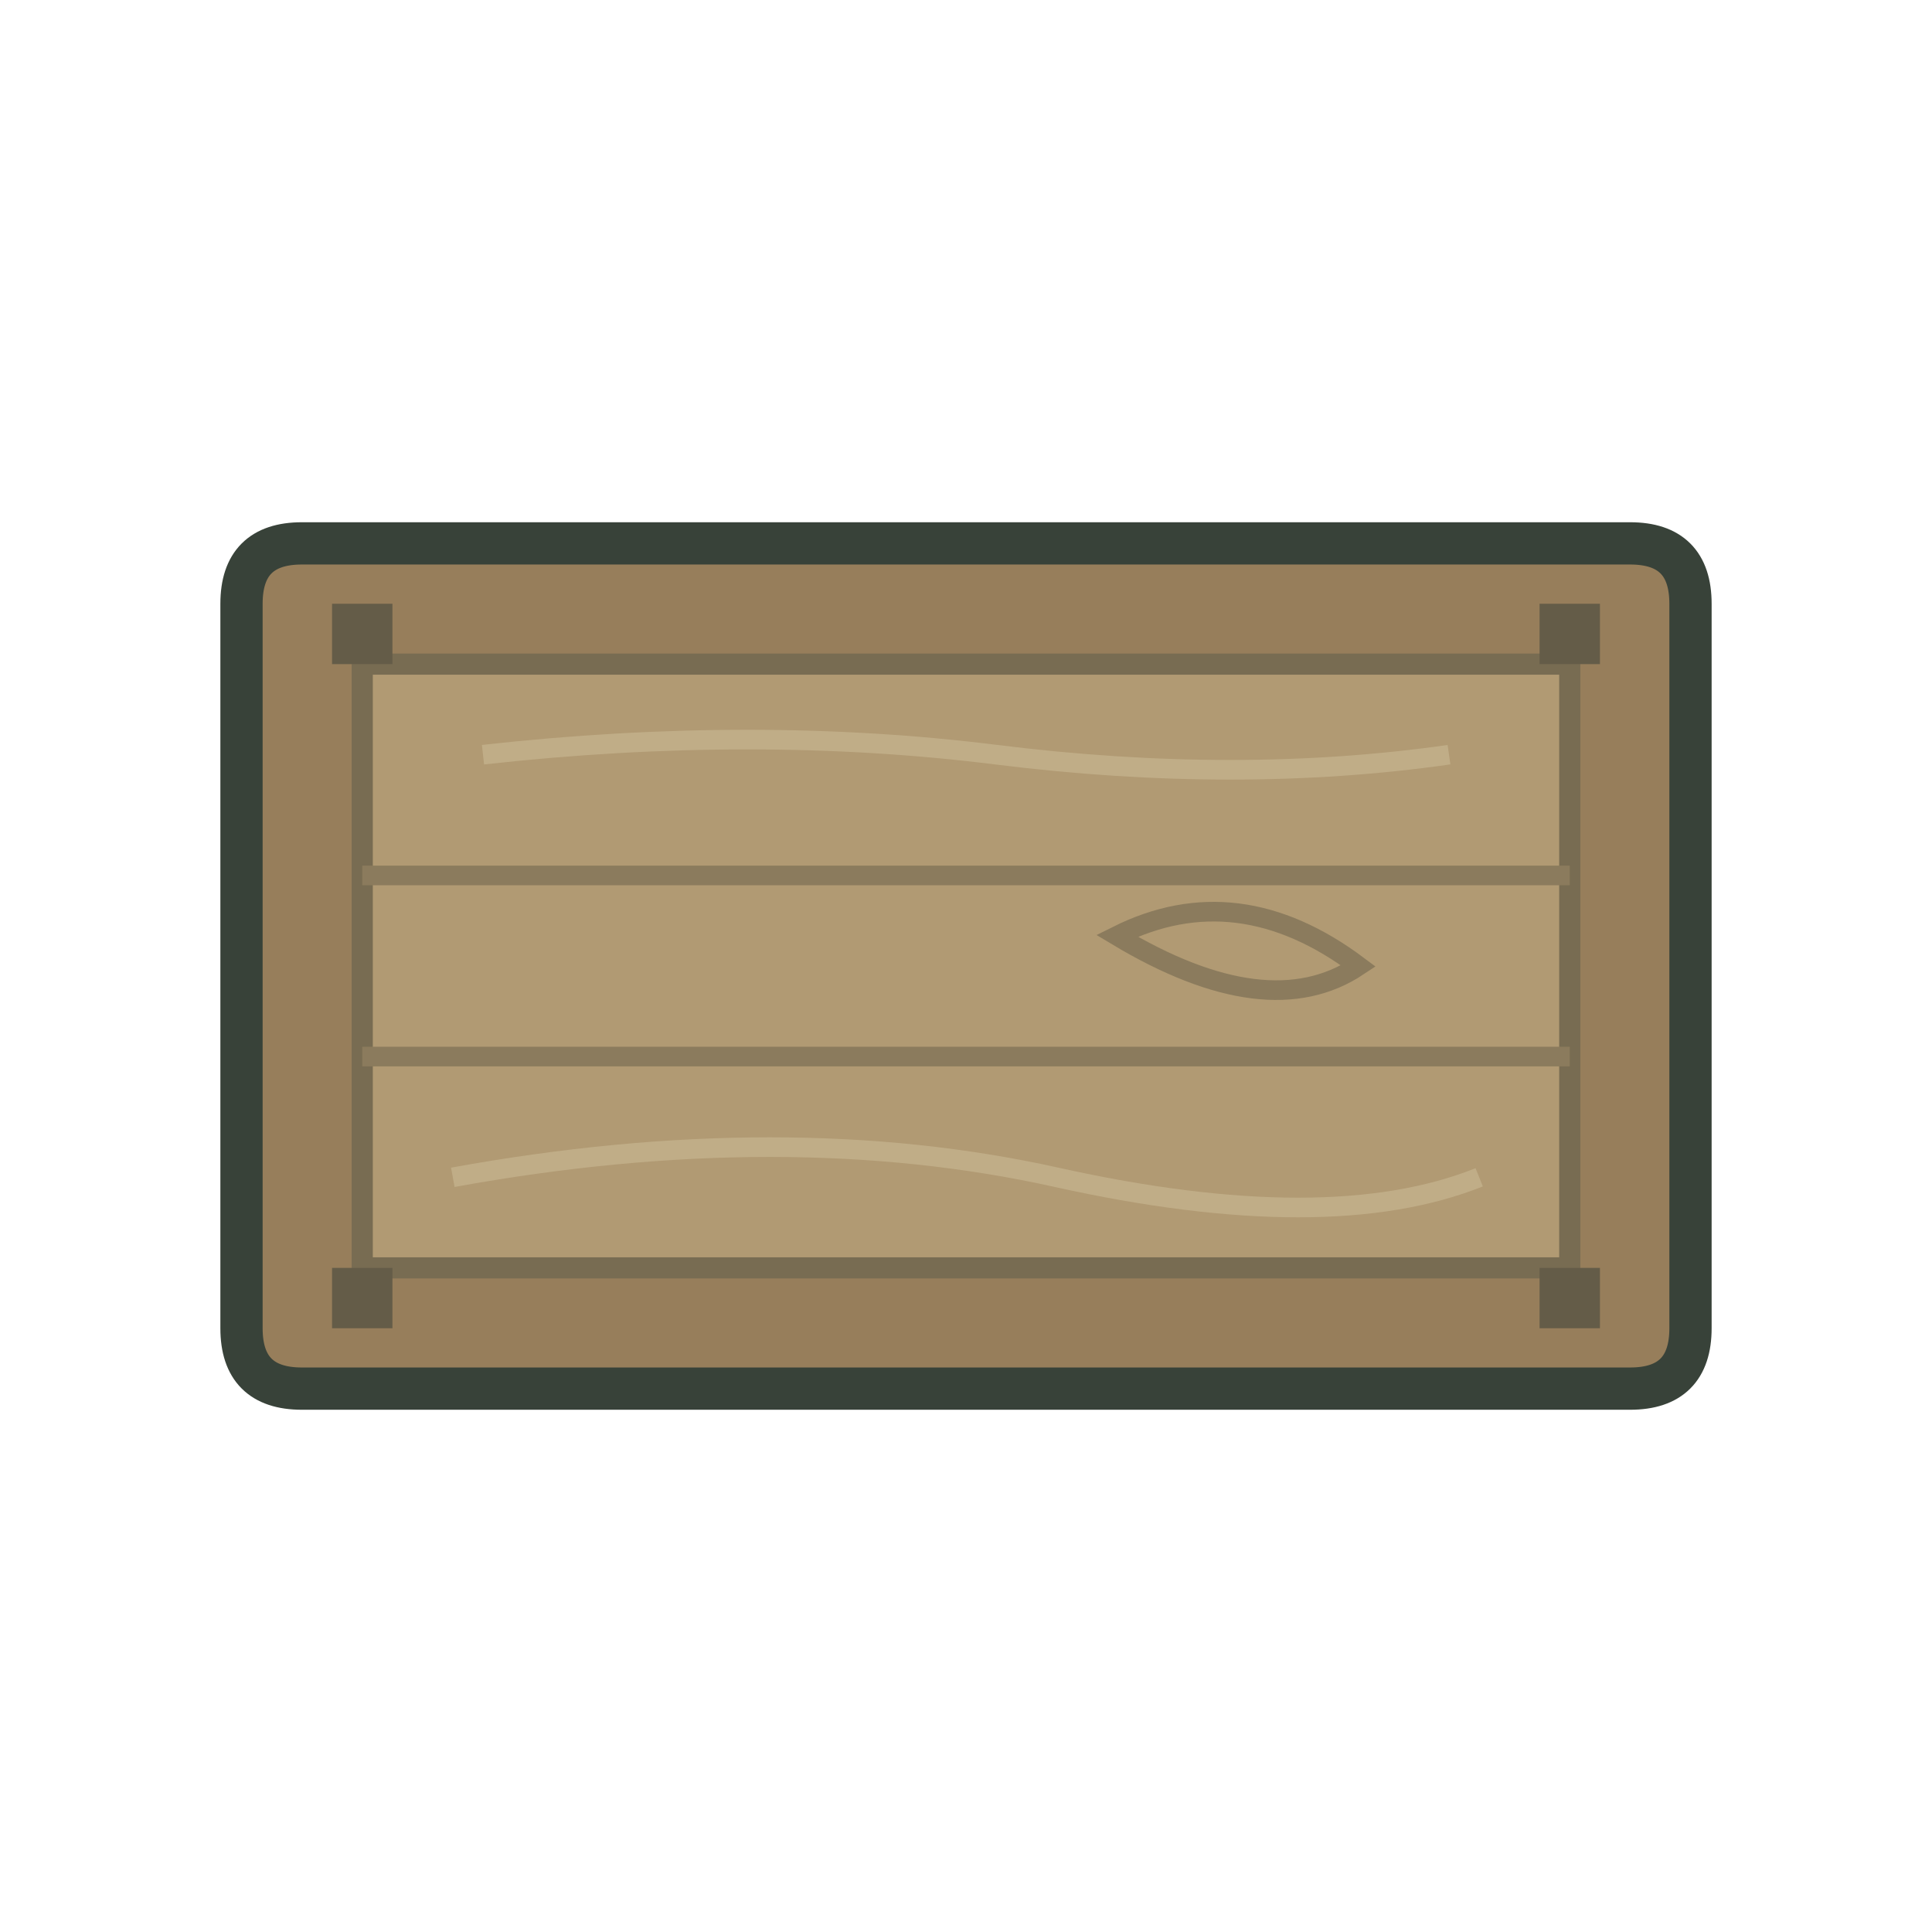
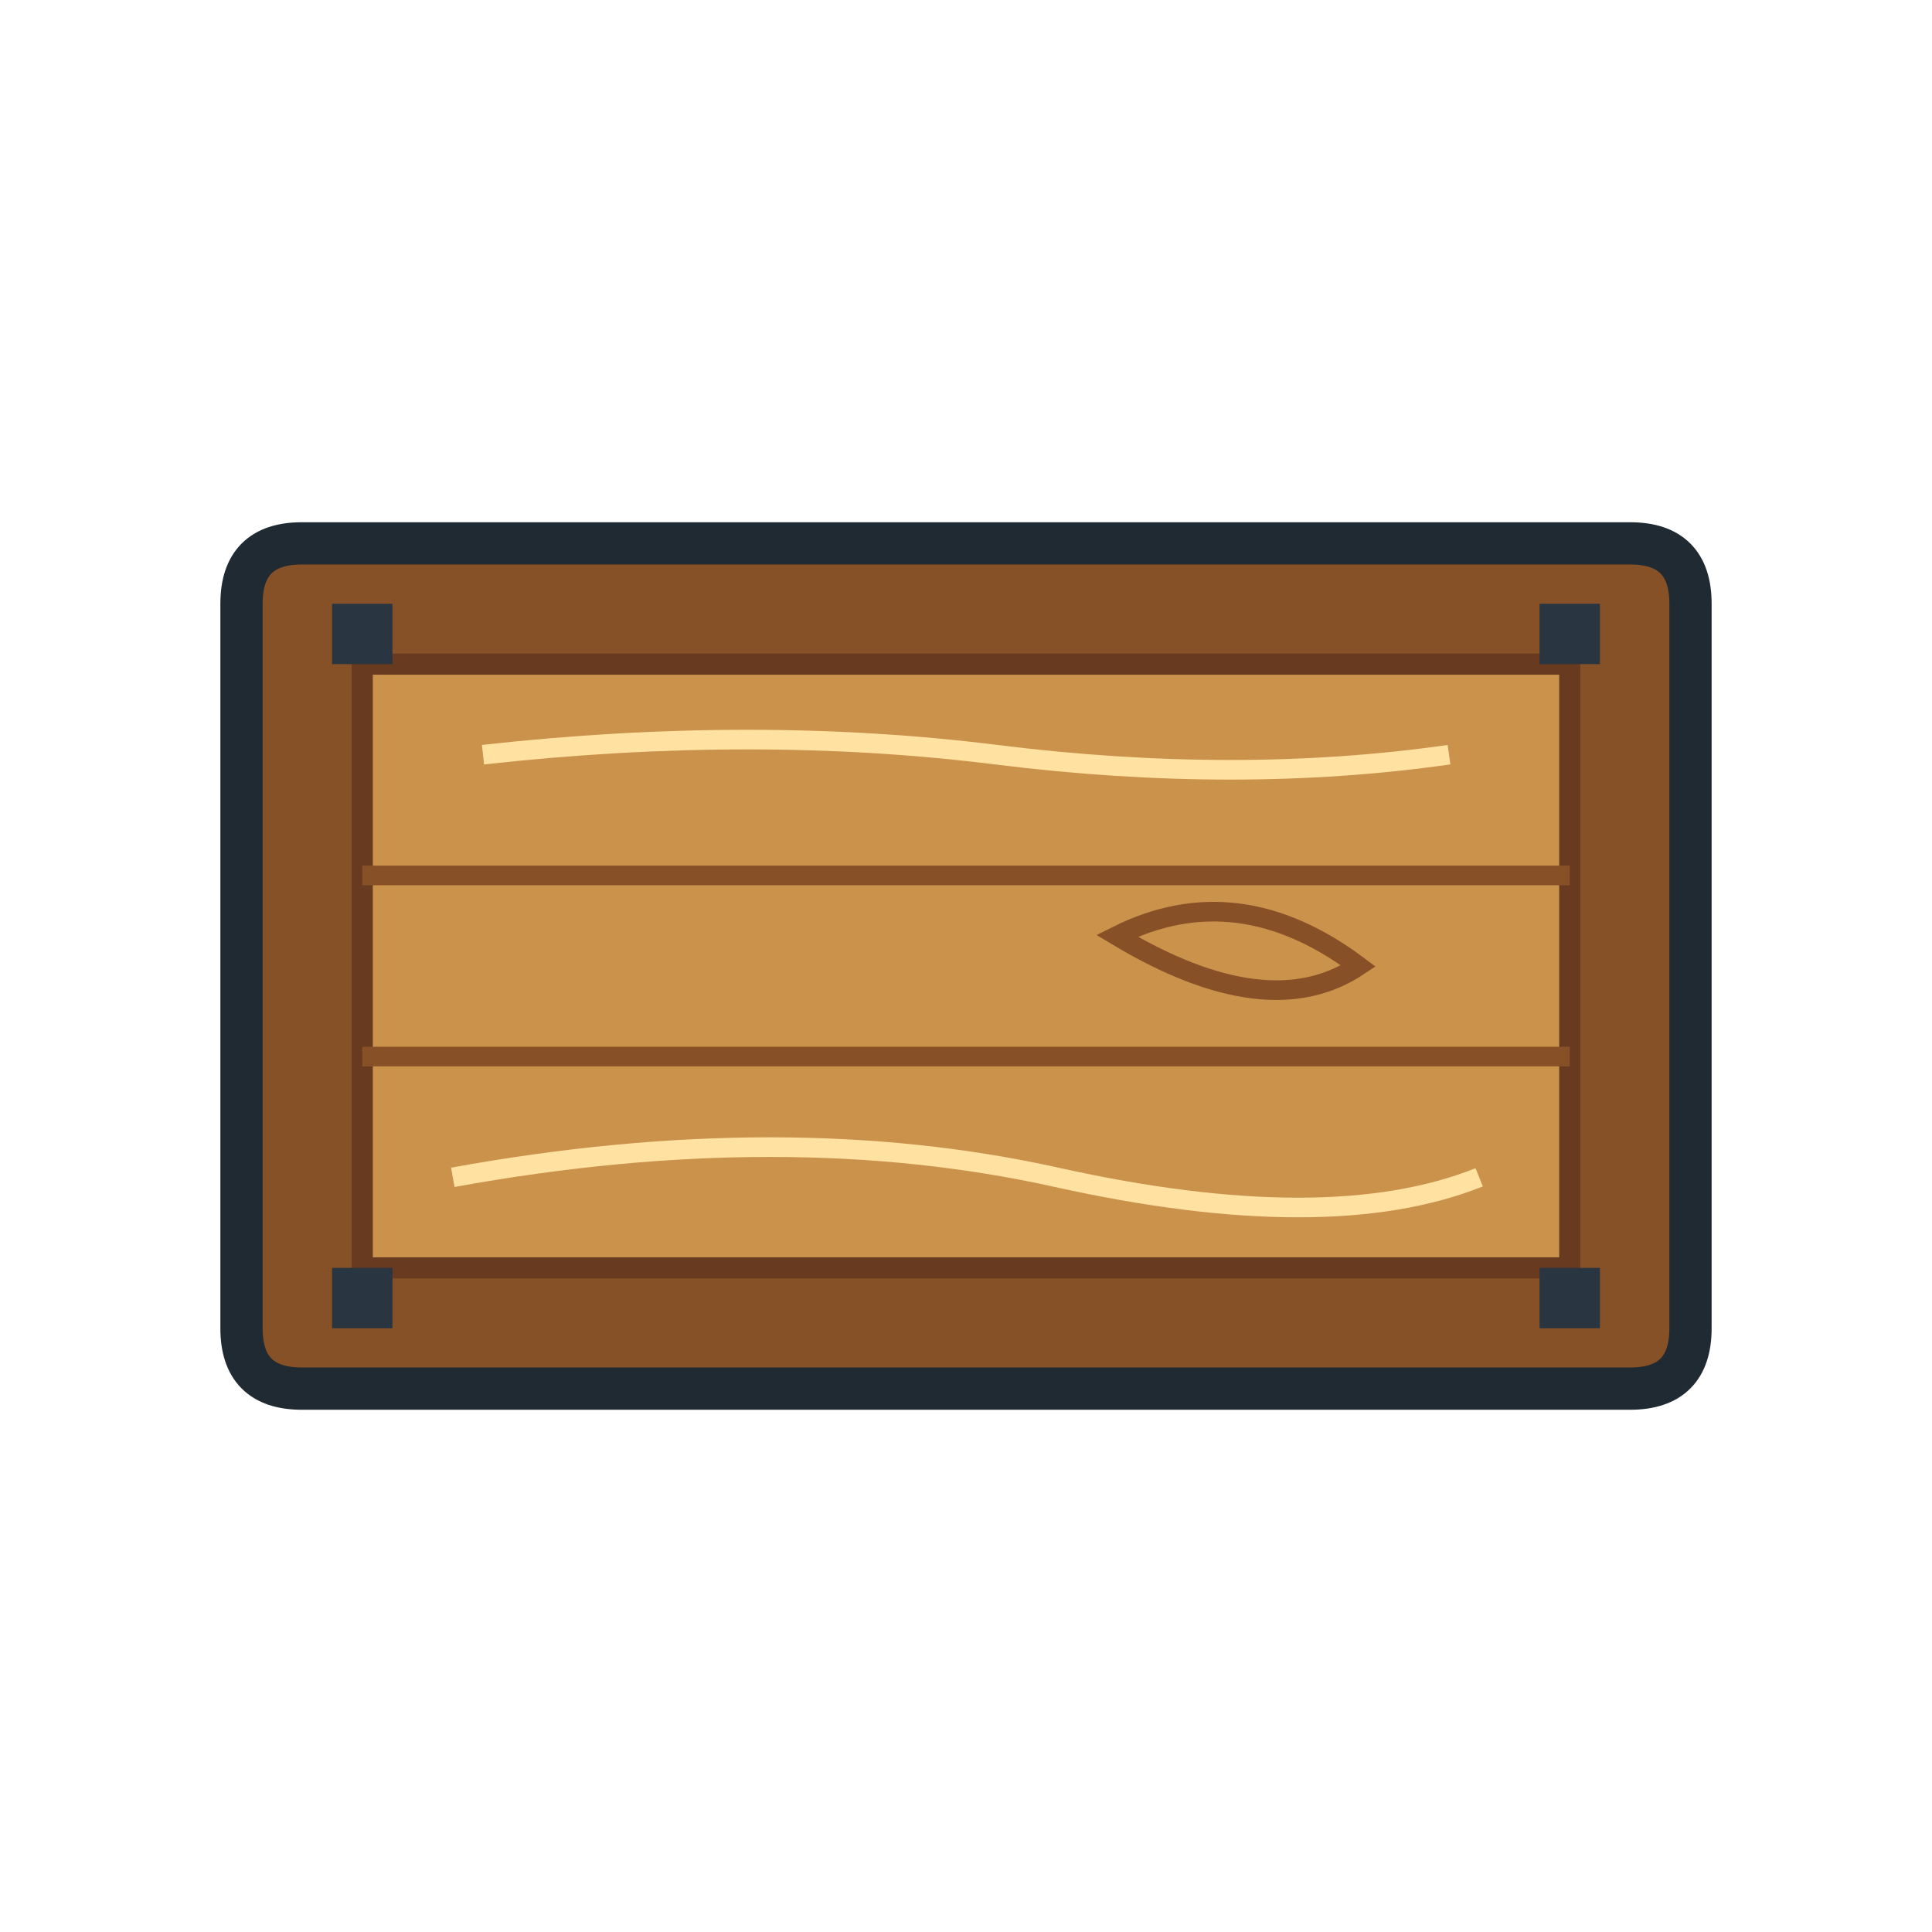
<svg xmlns="http://www.w3.org/2000/svg" viewBox="0 0 64 64" fill="none">
-   <path d="M10 18H54Q56 18 56 20V44Q56 46 54 46H10Q8 46 8 44V20Q8 18 10 18Z" fill="#977e5b" stroke="#384239" stroke-width="1.4" />
-   <path d="M12 22H52V42H12Z" fill="#b19a73" stroke="#786c52" stroke-width="0.7" />
-   <path d="M12 29H52M12 35H52" stroke="#8b7b5d" stroke-width="0.65" />
-   <path d="M16 25Q25 24 33 25T48 25M15 39Q26 37 35 39T49 39" stroke="#c0ad87" stroke-width="0.65" />
-   <path d="M37 31Q41 29 45 32Q42 34 37 31Z" stroke="#8b7b5d" stroke-width="0.65" />
-   <path d="M11 20H13V22H11ZM51 20H53V22H51ZM11 42H13V44H11ZM51 42H53V44H51Z" fill="#645c48" />
+   <path d="M10 18H54Q56 18 56 20V44Q56 46 54 46H10Q8 46 8 44V20Q8 18 10 18Z" fill="#875127" stroke="#202a32" stroke-width="1.4" />
+   <path d="M12 22H52V42H12Z" fill="#cb924c" stroke="#683b20" stroke-width="0.7" />
+   <path d="M12 29H52M12 35H52" stroke="#875027" stroke-width="0.65" />
+   <path d="M16 25Q25 24 33 25T48 25M15 39Q26 37 35 39T49 39" stroke="#ffe1a1" stroke-width="0.65" />
+   <path d="M37 31Q41 29 45 32Q42 34 37 31Z" stroke="#875027" stroke-width="0.65" />
+   <path d="M11 20H13V22H11ZM51 20H53V22H51ZM11 42H13V44H11ZM51 42H53V44H51Z" fill="#293541" />
</svg>
